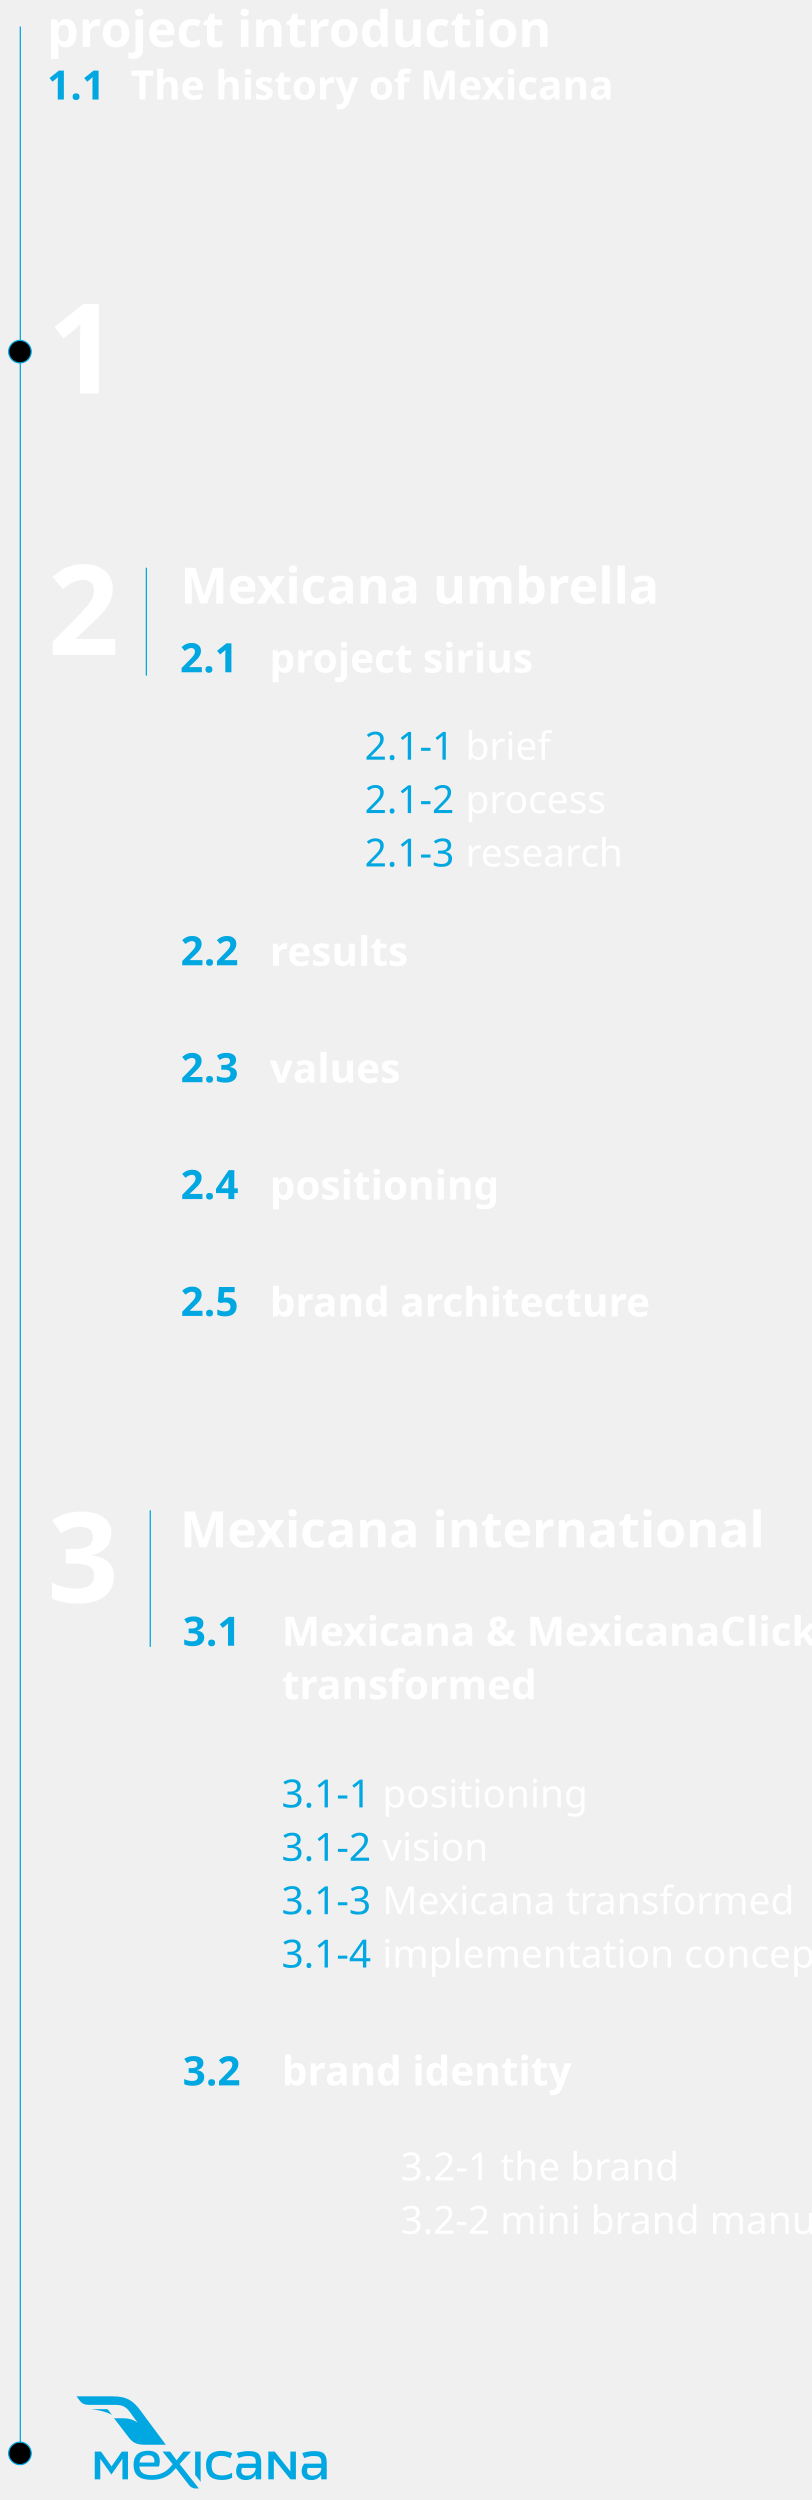
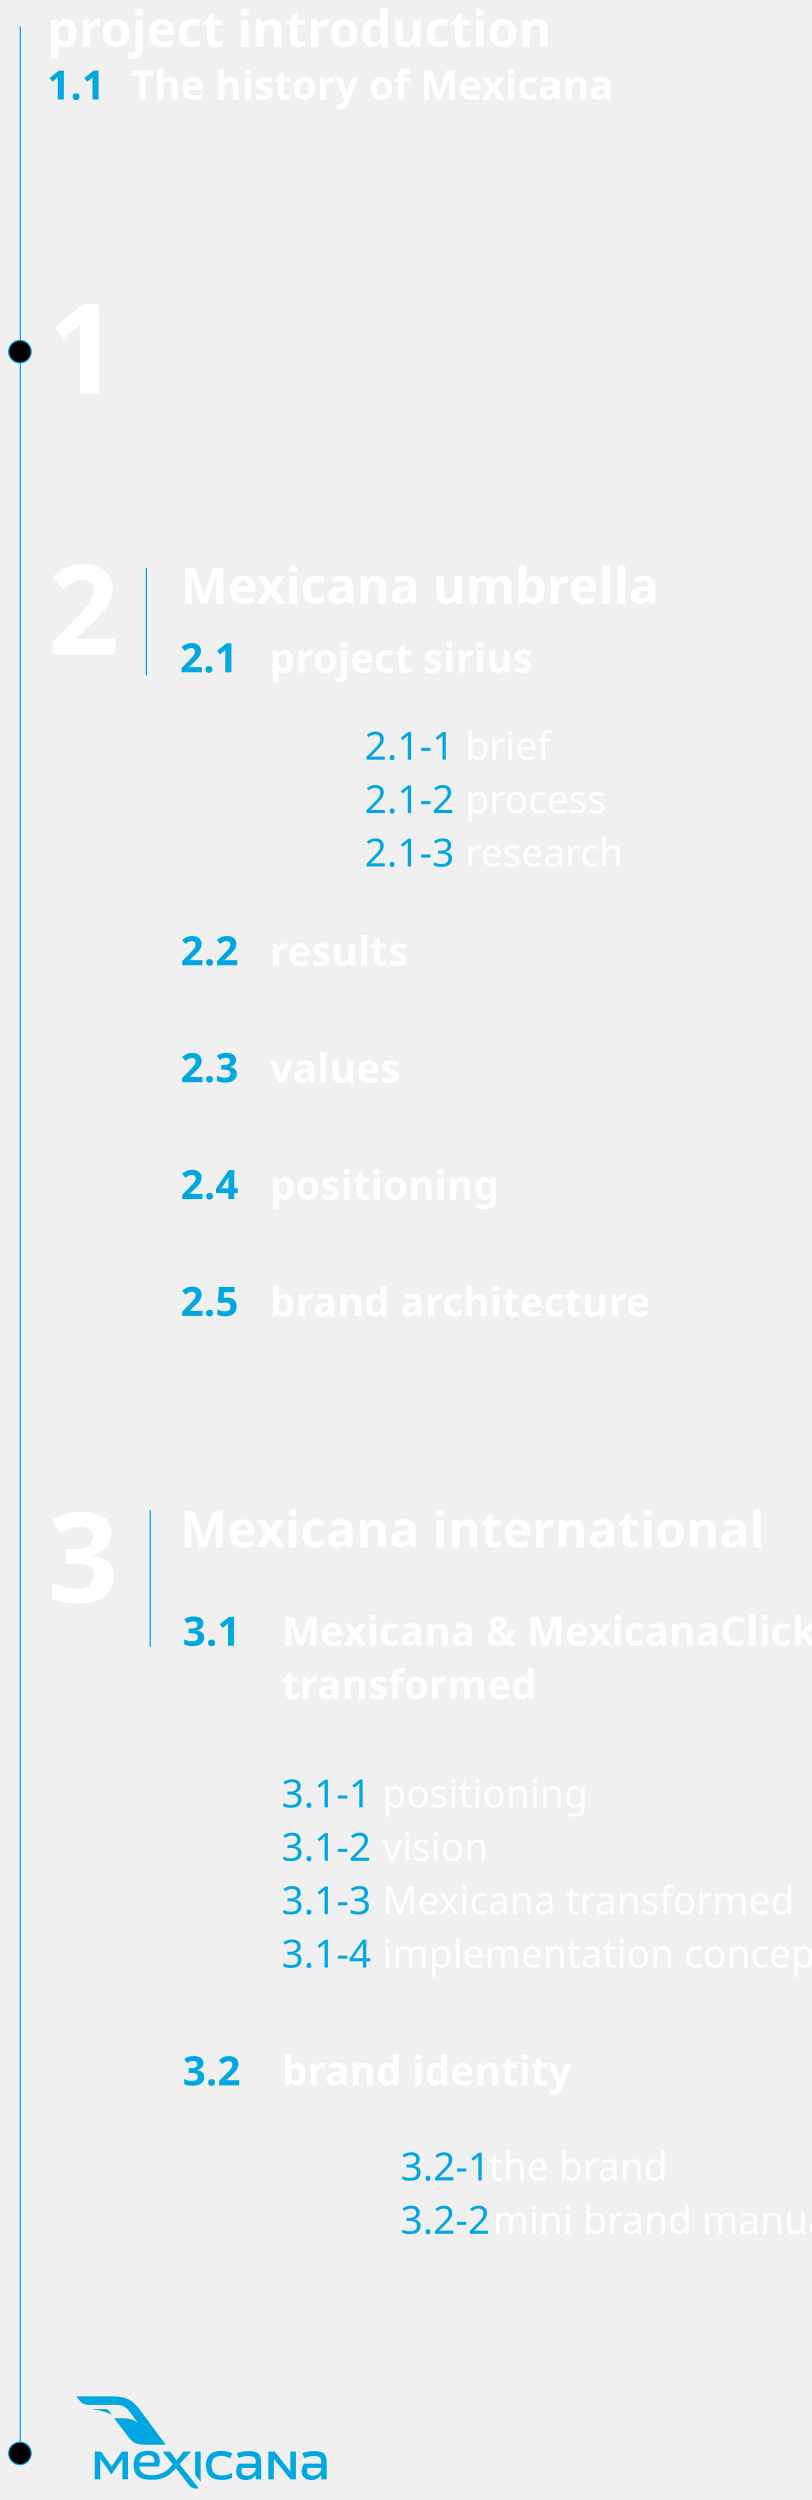
<svg xmlns="http://www.w3.org/2000/svg" version="1.1" id="Layer_1" x="0px" y="0px" viewBox="0 0 647.2 1994.8" style="enable-background:new 0 0 647.2 1994.8;" xml:space="preserve">
  <line style="fill:none;stroke:#00A7E1;stroke-miterlimit:10;" x1="116.8" y1="539.1" x2="116.8" y2="453" />
  <g>
    <path style="fill:#00A7E1;" d="M72.6,1922.3h12c1.1,0,1.5,0.3,2.1,1.1l2.7,3.6C89.4,1927,84.7,1923.7,72.6,1922.3" />
    <g>
      <path style="fill:#00A7E1;" d="M132.3,1950.7h-16.2c-6.8,0-9.9-1.3-13.2-5.6L91,1929.6h7.6c7.2,0,11.3,3.6,11.3,3.6l-6.2-8.5    c-3-4.1-5.7-5.8-11.8-5.8h-20c-4.3,0-6.2-0.6-8.6-3.8l-2.2-3H90c11,0,16.1,3.3,21.9,11.1L132.3,1950.7z" />
      <g>
        <polygon style="fill:#00A7E1;" points="75.6,1978.3 75.6,1956.2 80.6,1956.2 89,1968 97.2,1956.2 102.1,1956.2 102.1,1978.3      97.7,1978.3 97.7,1961.9 88.9,1974.5 80,1961.9 80,1978.3    " />
        <polygon style="fill:#00A7E1;" points="155.7,1956.2 160.1,1956.2 160.1,1980.3 155.7,1974.8    " />
        <path style="fill:#00A7E1;" d="M129.7,1956.2h6.1l5.1,6.9l5.5-6.9h6.1l-9.2,9.9l15.4,19.5h-2.6c-2.5,0-4.4-1.4-5.7-3.2     c-2.4-3.3-10.1-13-10.1-13l-2,2.2c-3.6,4.1-9.1,7.1-17.1,7.1c-9.7,0-14.6-3.4-14.6-12c0-8.4,5.1-11.2,11.8-11.2     c6.1,0,9.1,3.1,9.1,8.2c0,2.7-0.7,4.4-0.7,4.4h-15.6c0.3,4.6,3.3,6.9,10,6.9c6.4,0,11.4-2.7,14.7-6.6l1.9-2.2L129.7,1956.2z      M118.2,1959.1c-5,0-6.6,2.7-6.9,5.8H123c0,0,0.2-0.5,0.2-1.3C123.2,1960.2,120.9,1959.1,118.2,1959.1" />
        <path style="fill:#00A7E1;" d="M185.3,1957.5l-1.6,4c0,0-3-1.9-7-1.9c-4.6,0-7.9,1.8-7.9,7.6c0,5.6,2.8,8,8.4,8c5,0,8-2.2,8-2.2     v4c0,0-2.4,1.8-8.1,1.8c-8.6,0-12.7-3.7-12.7-12c0-8,5-11.2,12.2-11.2C182,1955.7,185.3,1957.5,185.3,1957.5" />
        <path style="fill:#00A7E1;" d="M208.4,1965.2v13.1H204v-3.4h-0.2c0,0-2,4-7.6,4c-5.7,0-7.8-3.4-7.8-7.1c0-3.8,2.1-6,2.1-6h13.6     v-0.8c0-4.3-1.3-5.3-6.3-5.3c-4.3,0-7.3,1.7-7.3,1.7l-1.6-4c0,0,3.9-1.6,9.2-1.6C205.1,1955.7,208.4,1957.5,208.4,1965.2      M197,1975.4c4.3,0,7-2.6,7-6.2h-10.8c0,0-0.6,0.7-0.6,2.3C192.5,1973.6,193.6,1975.4,197,1975.4" />
        <polygon style="fill:#00A7E1;" points="214.1,1978.3 214.1,1956.2 219.2,1956.2 231.7,1972 231.7,1956.2 236.1,1956.2      236.1,1978.3 231.7,1978.3 218.5,1961.9 218.5,1978.3    " />
        <path style="fill:#00A7E1;" d="M260.7,1965.2v13.1h-4.4v-3.4h-0.2c0,0-2,4-7.6,4c-5.7,0-7.8-3.4-7.8-7.1c0-3.8,2.1-6,2.1-6h13.6     v-0.8c0-4.3-1.3-5.3-6.3-5.3c-4.3,0-7.3,1.7-7.3,1.7l-1.6-4c0,0,3.9-1.6,9.2-1.6C257.5,1955.7,260.7,1957.5,260.7,1965.2      M249.4,1975.4c4.3,0,7-2.6,7-6.2h-10.8c0,0-0.6,0.7-0.6,2.3C244.9,1973.6,246,1975.4,249.4,1975.4" />
      </g>
    </g>
  </g>
  <text transform="matrix(1 0 0 1 37.5453 37.4221)" style="fill:#FFFFFF; font-family:'Titillium Web', sans-serif; font-weight: 600; font-size:40px;">project introduction</text>
  <text transform="matrix(1 0 0 1 104.2294 79.4221)" style="fill:#FFFFFF; font-family:'Titillium Web', sans-serif; font-weight: 600; font-size:32.319px;">The history of Mexicana</text>
  <g>
    <text transform="matrix(1 0 0 1 37.6156 79.4221)" style="fill:#00A7E1; font-family:'Titillium Web', sans-serif; font-weight: 600; font-size:32.319px;">1.1</text>
  </g>
  <g>
    <text transform="matrix(1 0 0 1 143.6156 536.4221)" style="fill:#00A7E1; font-family:'Titillium Web', sans-serif; font-weight: 600; font-size:32.319px;">2.1</text>
  </g>
  <g>
    <text transform="matrix(1 0 0 1 290.9677 606.1785)" style="fill:#00A7E1; font-family:'Titillium Web', sans-serif; font-weight: 100; font-size:31px;">2.1-1</text>
    <text transform="matrix(1 0 0 1 363.3677 606.1785)" style="fill:#FFFFFF; font-family:'Titillium Web', sans-serif; font-weight: 100; font-size:31px;"> brief</text>
    <text transform="matrix(1 0 0 1 290.9677 648.7786)" style="fill:#00A7E1; font-family:'Titillium Web', sans-serif; font-weight: 100; font-size:31px;">2.1-2</text>
    <text transform="matrix(1 0 0 1 363.3677 648.7786)" style="fill:#FFFFFF; font-family:'Titillium Web', sans-serif; font-weight: 100; font-size:31px;"> process</text>
    <text transform="matrix(1 0 0 1 290.9677 691.3785)" style="fill:#00A7E1; font-family:'Titillium Web', sans-serif; font-weight: 100; font-size:31px;">2.1-3</text>
    <text transform="matrix(1 0 0 1 363.3677 691.3785)" style="fill:#FFFFFF; font-family:'Titillium Web', sans-serif; font-weight: 100; font-size:31px;"> research</text>
  </g>
  <text transform="matrix(1 0 0 1 37.5771 314.033)" style="fill:#FFFFFF; font-family:'Eurostile LT', sans-serif; font-weight: 600; font-size:100px;">1</text>
  <text transform="matrix(1 0 0 1 38.0771 522.533)" style="fill:#FFFFFF; font-family:'Eurostile LT', sans-serif; font-weight: 600; font-size:100px;">2</text>
  <text transform="matrix(1 0 0 1 37.7197 1278.533)" style="fill:#FFFFFF; font-family:'Eurostile LT', sans-serif; font-weight: 600; font-size:100px;">3</text>
  <g>
    <text transform="matrix(1 0 0 1 215.2655 770.635)" style="fill:#FFFFFF; font-family:'Titillium Web', sans-serif; font-weight: 600; font-size:32.319px;">results</text>
  </g>
  <g>
    <text transform="matrix(1 0 0 1 144.1156 770.2234)" style="fill:#00A7E1; font-family:'Titillium Web', sans-serif; font-weight: 600; font-size:32.319px;">2.2</text>
  </g>
  <g>
    <text transform="matrix(1 0 0 1 215.2655 863.8992)" style="fill:#FFFFFF; font-family:'Titillium Web', sans-serif; font-weight: 600; font-size:32.319px;">values</text>
  </g>
  <g>
    <text transform="matrix(1 0 0 1 144.1156 863.488)" style="fill:#00A7E1; font-family:'Titillium Web', sans-serif; font-weight: 600; font-size:32.319px;">2.3</text>
  </g>
  <g>
    <text transform="matrix(1 0 0 1 215.2655 957.1633)" style="fill:#FFFFFF; font-family:'Titillium Web', sans-serif; font-weight: 600; font-size:32.319px;">positioning</text>
  </g>
  <g>
    <text transform="matrix(1 0 0 1 144.1156 956.7522)" style="fill:#00A7E1; font-family:'Titillium Web', sans-serif; font-weight: 600; font-size:32.319px;">2.4</text>
  </g>
  <g>
    <text transform="matrix(1 0 0 1 215.2655 1050.428)" style="fill:#FFFFFF; font-family:'Titillium Web', sans-serif; font-weight: 600; font-size:32.319px;">brand architecture</text>
  </g>
  <g>
    <text transform="matrix(1 0 0 1 144.1156 1050.016)" style="fill:#00A7E1; font-family:'Titillium Web', sans-serif; font-weight: 600; font-size:32.319px;">2.5</text>
  </g>
  <g>
    <text transform="matrix(1 0 0 1 145.7577 1313.184)" style="fill:#00A7E1; font-family:'Titillium Web', sans-serif; font-weight: 600; font-size:32.319px;">3.1</text>
  </g>
  <g>
    <text transform="matrix(1 0 0 1 224.9081 1313.156)" style="fill:#FFFFFF; font-family:'Titillium Web', sans-serif; font-weight: 600; font-size:32.319px;">Mexicana &amp; MexicanaClick</text>
    <text transform="matrix(1 0 0 1 224.9081 1355.756)" style="fill:#FFFFFF; font-family:'Titillium Web', sans-serif; font-weight: 600; font-size:32.319px;">transformed</text>
  </g>
  <g>
    <text transform="matrix(1 0 0 1 224.6103 1442.156)" style="fill:#00A7E1; font-family:'Titillium Web', sans-serif; font-weight: 100; font-size:31px;">3.1-1</text>
    <text transform="matrix(1 0 0 1 297.0103 1442.156)" style="fill:#FFFFFF; font-family:'Titillium Web', sans-serif; font-weight: 100; font-size:31px;"> positioning</text>
    <text transform="matrix(1 0 0 1 224.6103 1484.756)" style="fill:#00A7E1; font-family:'Titillium Web', sans-serif; font-weight: 100; font-size:31px;">3.1-2</text>
    <text transform="matrix(1 0 0 1 297.0103 1484.756)" style="fill:#FFFFFF; font-family:'Titillium Web', sans-serif; font-weight: 100; font-size:31px;"> vision</text>
    <text transform="matrix(1 0 0 1 224.6103 1527.356)" style="fill:#00A7E1; font-family:'Titillium Web', sans-serif; font-weight: 100; font-size:31px;">3.1-3</text>
    <text transform="matrix(1 0 0 1 297.0103 1527.356)" style="fill:#FFFFFF; font-family:'Titillium Web', sans-serif; font-weight: 100; font-size:31px;"> Mexicana transformed</text>
    <text transform="matrix(1 0 0 1 224.6103 1569.956)" style="fill:#00A7E1; font-family:'Titillium Web', sans-serif; font-weight: 100; font-size:31px;">3.1-4</text>
    <text transform="matrix(1 0 0 1 297.0103 1569.956)" style="fill:#FFFFFF; font-family:'Titillium Web', sans-serif; font-weight: 100; font-size:31px;"> implementation concepts</text>
  </g>
  <g>
    <text transform="matrix(1 0 0 1 145.7577 1663.964)" style="fill:#00A7E1; font-family:'Titillium Web', sans-serif; font-weight: 600; font-size:32.319px;">3.2</text>
  </g>
  <g>
    <text transform="matrix(1 0 0 1 224.9081 1663.936)" style="fill:#FFFFFF; font-family:'Titillium Web', sans-serif; font-weight: 600; font-size:32.319px;">brand identity</text>
  </g>
  <g>
-     <text transform="matrix(1 0 0 1 319.6103 1739.783)" style="fill:#FFFFFF; font-family:'Titillium Web', sans-serif; font-weight: 100; font-size:31px;">3.2-1 the brand</text>
-     <text transform="matrix(1 0 0 1 319.6103 1782.383)" style="fill:#FFFFFF; font-family:'Titillium Web', sans-serif; font-weight: 100; font-size:31px;">3.2-2 mini brand manual</text>
+     <text transform="matrix(1 0 0 1 319.6103 1739.783)" style="fill:#00A7E1; font-family:'Titillium Web', sans-serif; font-weight: 100; font-size:31px;">3.2-1</text>
+     <text transform="matrix(1 0 0 1 390 1739.783)" style="fill:#FFFFFF; font-family:'Titillium Web', sans-serif; font-weight: 100; font-size:31px;">the brand</text>
+     <text transform="matrix(1 0 0 1 319.6103 1782.383)" style="fill:#00A7E1; font-family:'Titillium Web', sans-serif; font-weight: 100; font-size:31px;">3.2-2</text>
+     <text transform="matrix(1 0 0 1 393 1782.383)" style="fill:#FFFFFF; font-family:'Titillium Web', sans-serif; font-weight: 100; font-size:31px;">mini brand manual</text>
  </g>
  <g>
    <rect x="15.7" y="21.1" style="fill:#00A7E1;" width="1" height="1937" />
  </g>
  <g>
    <text transform="matrix(1 0 0 1 144.0453 481.614)" style="fill:#FFFFFF; font-family:'Titillium Web', sans-serif; font-weight: 600; font-size:40px;">Mexicana umbrella</text>
  </g>
  <g>
    <text transform="matrix(1 0 0 1 215.0453 536.614)" style="fill:#FFFFFF; font-family:'Titillium Web', sans-serif; font-weight: 600; font-size:32.319px;">project sirius</text>
  </g>
  <line style="fill:none;stroke:#00A7E1;stroke-miterlimit:10;" x1="119.9" y1="1205.1" x2="119.9" y2="1314.1" />
  <g>
    <text transform="matrix(1 0 0 1 143.6879 1234.614)" style="fill:#FFFFFF; font-family:'Titillium Web', sans-serif; font-weight: 600; font-size:40px;">Mexicana international</text>
  </g>
  <g>
    <circle cx="15.9" cy="280.6" r="9" />
    <path style="fill:#00A7E1;" d="M15.9,290.1c-5.2,0-9.5-4.3-9.5-9.5s4.3-9.5,9.5-9.5s9.5,4.3,9.5,9.5S21.1,290.1,15.9,290.1z    M15.9,272.1c-4.7,0-8.5,3.8-8.5,8.5s3.8,8.5,8.5,8.5s8.5-3.8,8.5-8.5S20.5,272.1,15.9,272.1z" />
  </g>
  <g>
    <circle cx="15.9" cy="1957.6" r="9" />
    <path style="fill:#00A7E1;" d="M15.9,1967.1c-5.2,0-9.5-4.3-9.5-9.5s4.3-9.5,9.5-9.5s9.5,4.3,9.5,9.5S21.1,1967.1,15.9,1967.1z    M15.9,1949.1c-4.7,0-8.5,3.8-8.5,8.5s3.8,8.5,8.5,8.5s8.5-3.8,8.5-8.5S20.5,1949.1,15.9,1949.1z" />
  </g>
</svg>
